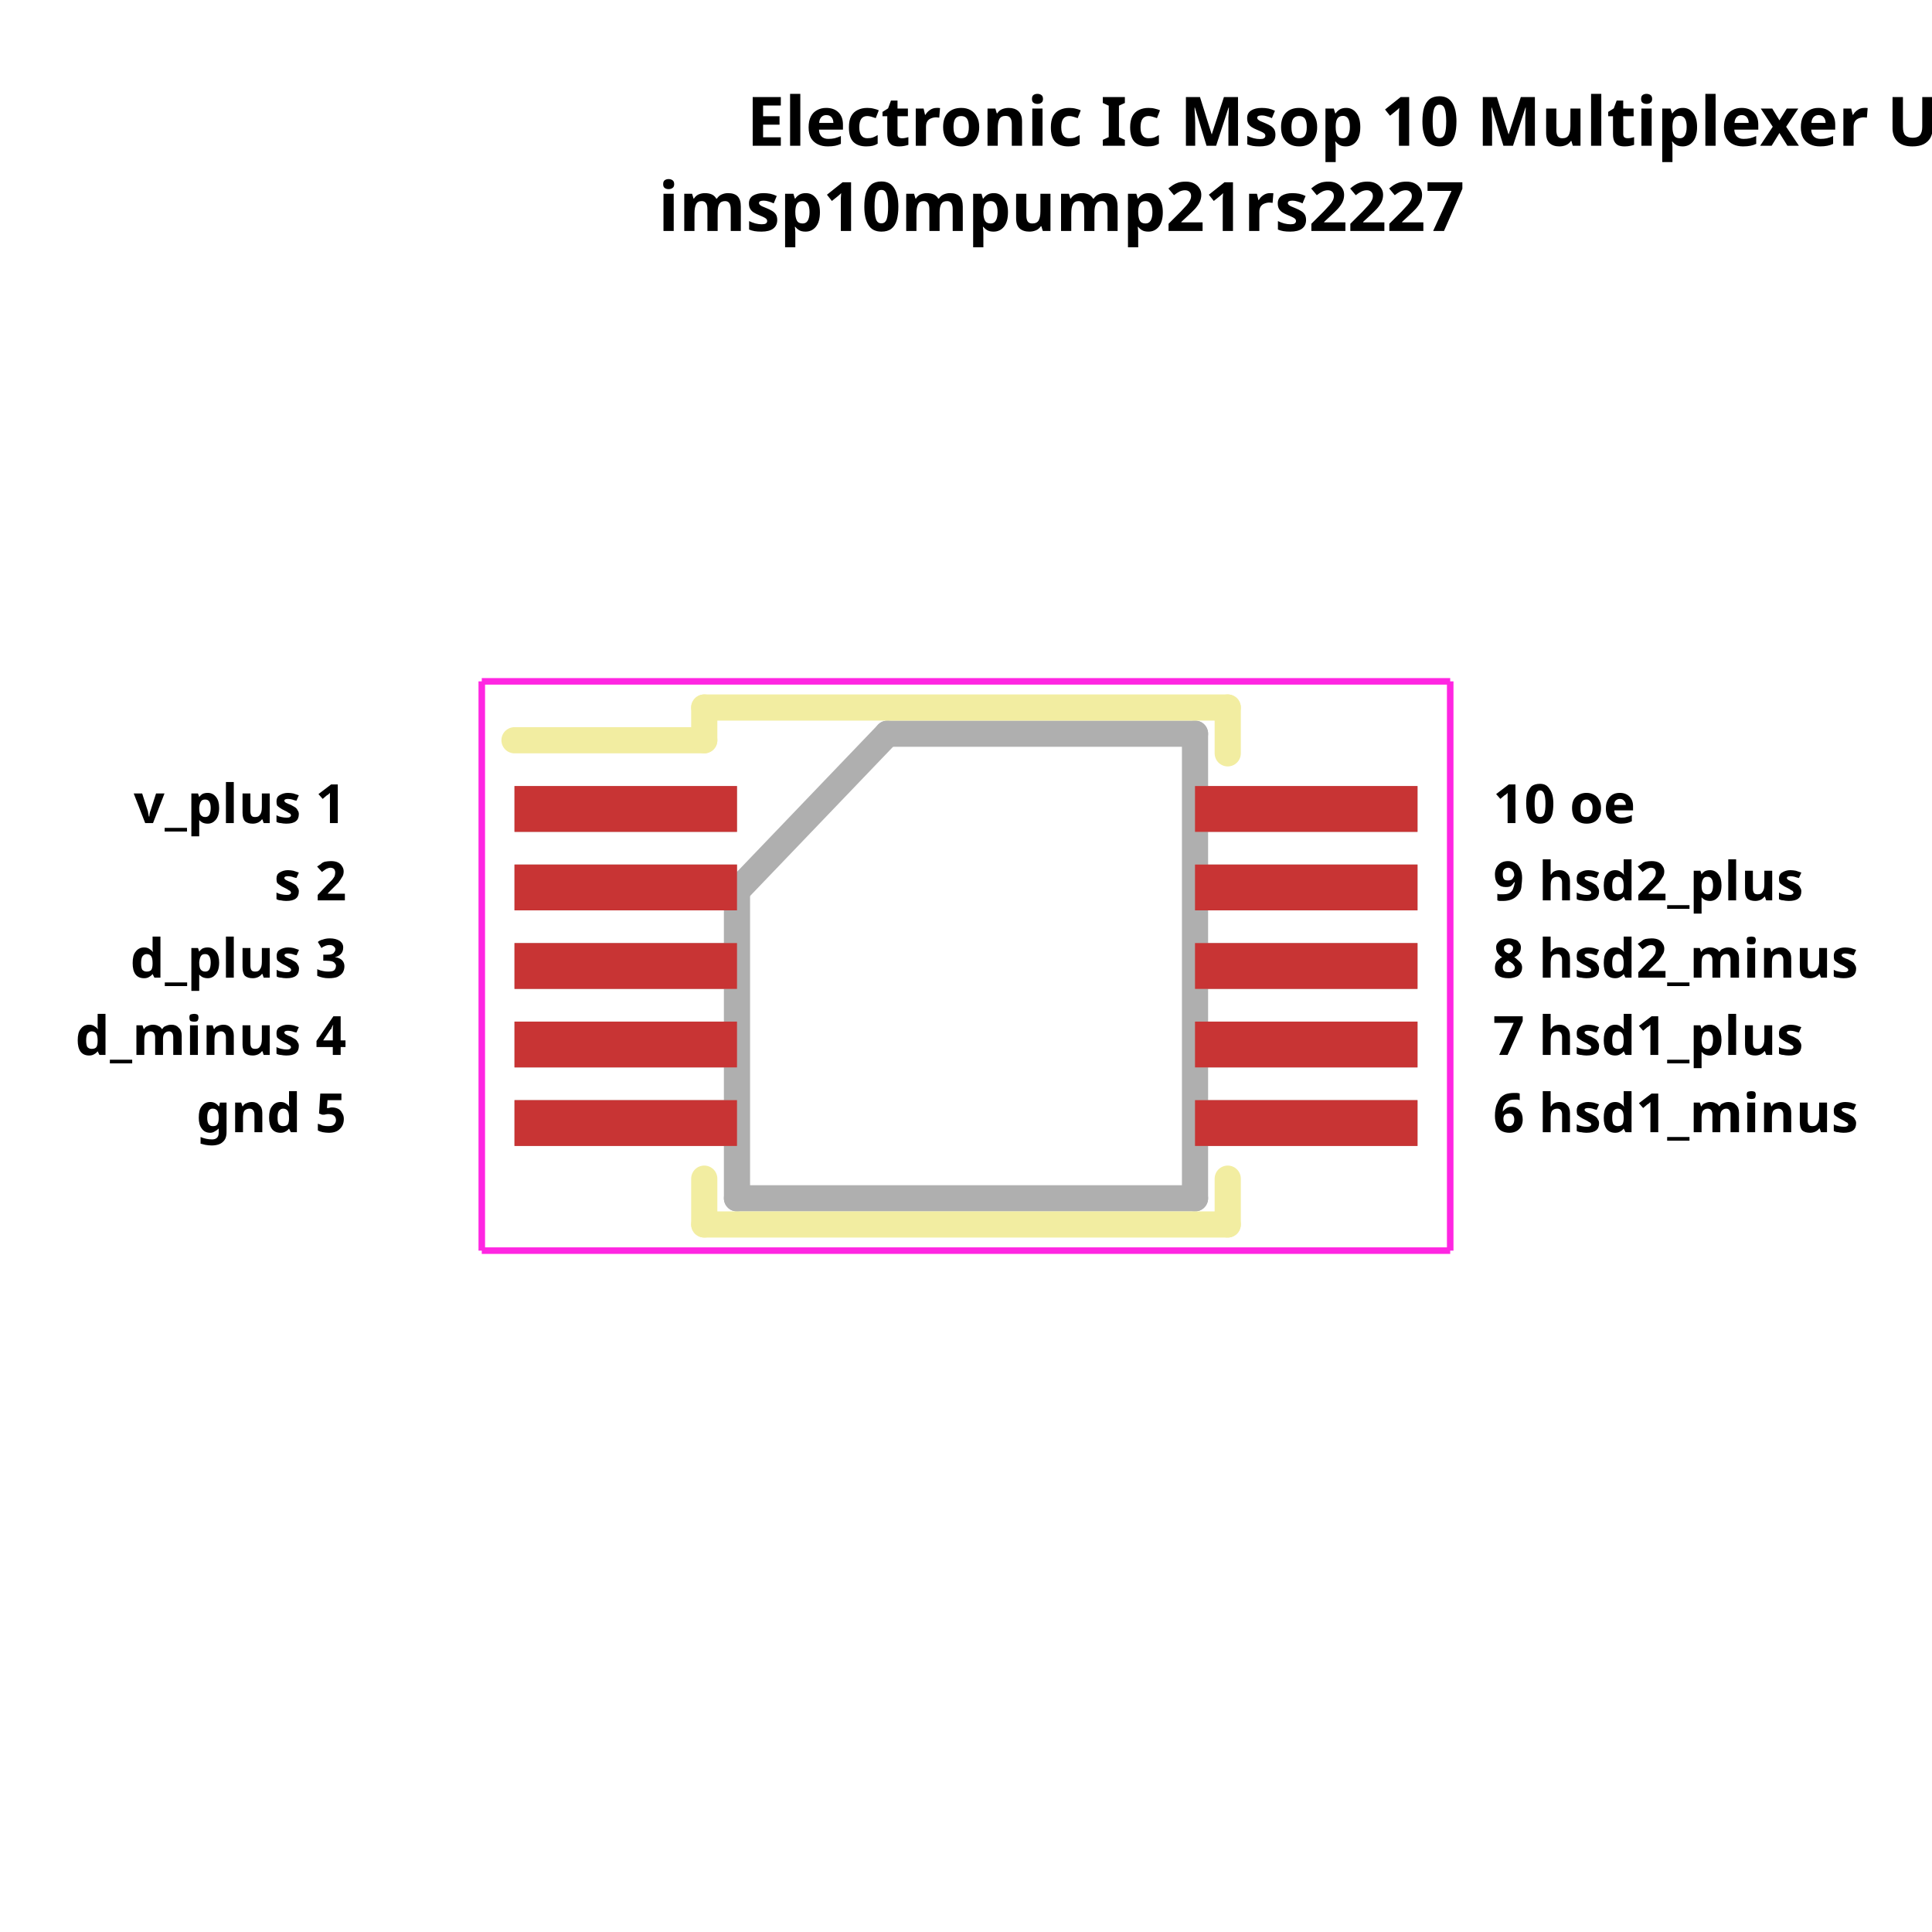
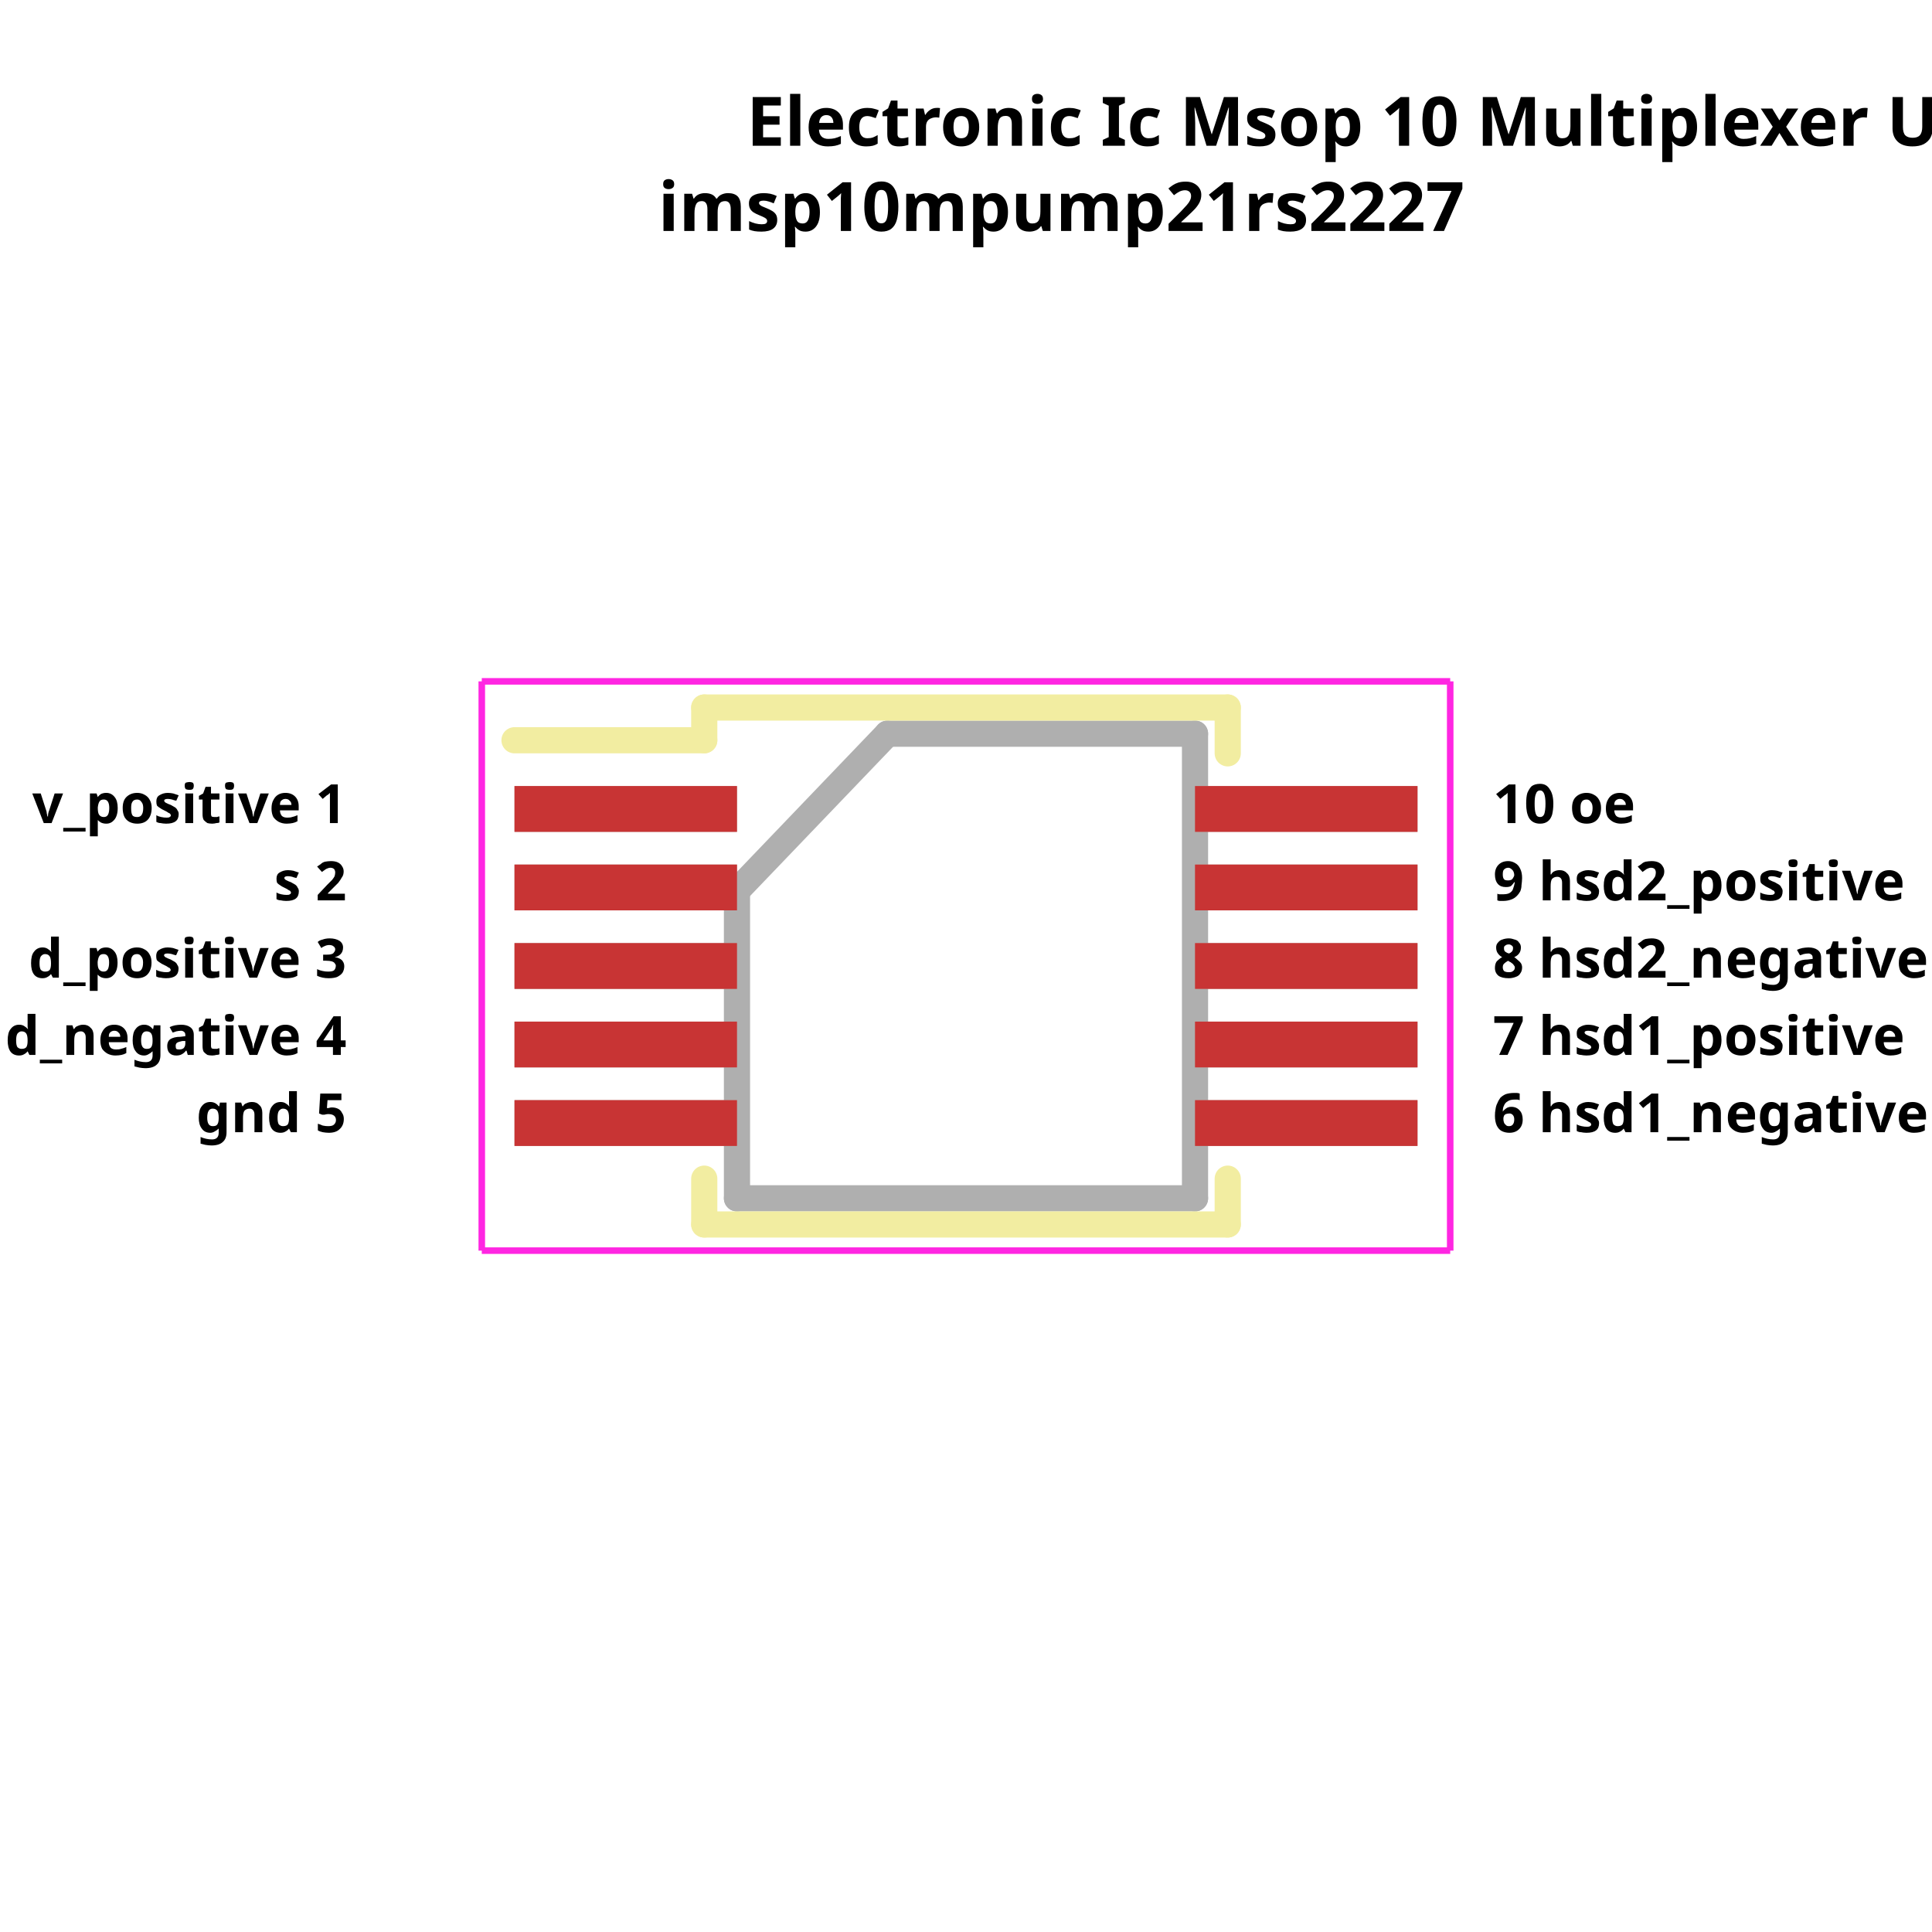
<svg xmlns="http://www.w3.org/2000/svg" width="50mm" height="50mm" viewBox="0 0 50 50" version="1.1" id="svg1">
  <defs id="defs1">
    <rect x="9.78" y="8.194" width="169.425" height="54.713" id="rect6" />
    <rect x="14.537" y="10.308" width="153.566" height="51.541" id="rect1" />
  </defs>
  <g id="layer1">
    <text xml:space="preserve" transform="scale(0.2645833)" id="text1" style="font-weight:bold;font-size:2.667px;line-height:1.25;font-family:sans-serif;-inkscape-font-specification:'sans-serif Bold';letter-spacing:0px;word-spacing:0px;white-space:pre;shape-inside:url(#rect1);display:inline" />
    <text xml:space="preserve" transform="scale(0.2645833)" id="text6" style="font-weight:bold;font-size:6.667px;line-height:1.25;font-family:sans-serif;-inkscape-font-specification:'sans-serif Bold';text-align:center;letter-spacing:0px;word-spacing:0px;white-space:pre;shape-inside:url(#rect6);display:inline" x="43.867" y="0">
      <tspan x="73.032" y="14.259" id="tspan3000">Electronic Ic Msop 10 Multiplexer Usb Multiplexer Two To One Jiangsu Runic Tech Rs2227Xn
</tspan>
      <tspan x="64.382" y="22.593" id="tspan3002">imsp10mpump21rs2227</tspan>
    </text>
    <g id="g802" transform="matrix(1.058389,0,0,1.058389,-569.0527,-395.0535)">
      <path d="M 566.88,391.2 V 402.56" style="fill:none;stroke:#afafaf;stroke-width:0.64;stroke-linecap:round;stroke-linejoin:round;stroke-miterlimit:10;stroke-dasharray:none;stroke-opacity:1" id="path804" />
    </g>
    <g id="g806" transform="matrix(1.058389,0,0,1.058389,-569.0527,-395.0535)">
      <path d="M 559.36,391.2 H 566.88" style="fill:none;stroke:#afafaf;stroke-width:0.64;stroke-linecap:round;stroke-linejoin:round;stroke-miterlimit:10;stroke-dasharray:none;stroke-opacity:1" id="path808" />
    </g>
    <g id="g810" transform="matrix(1.058389,0,0,1.058389,-569.0527,-395.0535)">
      <path d="M 566.88,402.56 H 555.68" style="fill:none;stroke:#afafaf;stroke-width:0.64;stroke-linecap:round;stroke-linejoin:round;stroke-miterlimit:10;stroke-dasharray:none;stroke-opacity:1" id="path812" />
    </g>
    <g id="g814" transform="matrix(1.058389,0,0,1.058389,-569.0527,-395.0535)">
      <path d="m 555.68,395.04 3.68,-3.84" style="fill:none;stroke:#afafaf;stroke-width:0.64;stroke-linecap:round;stroke-linejoin:round;stroke-miterlimit:10;stroke-dasharray:none;stroke-opacity:1" id="path816" />
    </g>
    <g id="g818" transform="matrix(1.058389,0,0,1.058389,-569.0527,-395.0535)">
      <path d="m 555.68,402.56 v -7.52" style="fill:none;stroke:#afafaf;stroke-width:0.64;stroke-linecap:round;stroke-linejoin:round;stroke-miterlimit:10;stroke-dasharray:none;stroke-opacity:1" id="path820" />
    </g>
    <g id="g942" transform="matrix(1.058389,0,0,1.058389,-569.0527,-395.0535)">
      <path d="M 549.44,389.92 V 403.84" style="fill:none;stroke:#ff26e2;stroke-width:0.16;stroke-linecap:butt;stroke-linejoin:miter;stroke-miterlimit:10;stroke-dasharray:none;stroke-opacity:1" id="path944" />
    </g>
    <g id="g946" transform="matrix(1.058389,0,0,1.058389,-569.0527,-395.0535)">
      <path d="M 573.12,389.92 V 403.84" style="fill:none;stroke:#ff26e2;stroke-width:0.16;stroke-linecap:butt;stroke-linejoin:miter;stroke-miterlimit:10;stroke-dasharray:none;stroke-opacity:1" id="path948" />
    </g>
    <g id="g950" transform="matrix(1.058389,0,0,1.058389,-569.0527,-395.0535)">
      <path d="m 549.44,403.84 h 23.68" style="fill:none;stroke:#ff26e2;stroke-width:0.16;stroke-linecap:butt;stroke-linejoin:miter;stroke-miterlimit:10;stroke-dasharray:none;stroke-opacity:1" id="path952" />
    </g>
    <g id="g954" transform="matrix(1.058389,0,0,1.058389,-569.0527,-395.0535)">
      <path d="m 549.44,389.92 h 23.68" style="fill:none;stroke:#ff26e2;stroke-width:0.16;stroke-linecap:butt;stroke-linejoin:miter;stroke-miterlimit:10;stroke-dasharray:none;stroke-opacity:1" id="path956" />
    </g>
    <g id="g958" transform="matrix(1.058389,0,0,1.058389,-569.0527,-395.0535)">
      <path d="m 550.24,392.48 h 5.44 v 1.12 h -5.44 z m 0,1.92 h 5.44 v 1.12 h -5.44 z m 0,1.92 h 5.44 V 397.44 h -5.44 z m 0,1.92 h 5.44 v 1.12 h -5.44 z m 0,1.92 h 5.44 v 1.12 h -5.44 z m 16.64,0 h 5.44 v 1.12 H 566.88 Z m 0,-1.92 h 5.44 v 1.12 H 566.88 Z m 0,-1.92 h 5.44 V 397.44 H 566.88 Z m 0,-1.92 h 5.44 v 1.12 H 566.88 Z m 0,-1.92 h 5.44 v 1.12 H 566.88 Z" style="fill:#b4a09a;fill-opacity:1;fill-rule:evenodd;stroke:none" id="path960" />
    </g>
    <g id="g962" transform="matrix(1.058389,0,0,1.058389,-569.0527,-395.0535)">
      <path d="m 567.68,390.56 v 1.12" style="fill:none;stroke:#f2eda1;stroke-width:0.64;stroke-linecap:round;stroke-linejoin:round;stroke-miterlimit:10;stroke-dasharray:none;stroke-opacity:1" id="path964" />
    </g>
    <g id="g966" transform="matrix(1.058389,0,0,1.058389,-569.0527,-395.0535)">
      <path d="m 554.88,403.2 v -1.12" style="fill:none;stroke:#f2eda1;stroke-width:0.64;stroke-linecap:round;stroke-linejoin:round;stroke-miterlimit:10;stroke-dasharray:none;stroke-opacity:1" id="path968" />
    </g>
    <g id="g970" transform="matrix(1.058389,0,0,1.058389,-569.0527,-395.0535)">
      <path d="m 554.88,403.2 h 12.8" style="fill:none;stroke:#f2eda1;stroke-width:0.64;stroke-linecap:round;stroke-linejoin:round;stroke-miterlimit:10;stroke-dasharray:none;stroke-opacity:1" id="path972" />
    </g>
    <g id="g974" transform="matrix(1.058389,0,0,1.058389,-569.0527,-395.0535)">
      <path d="m 567.68,403.2 v -1.12" style="fill:none;stroke:#f2eda1;stroke-width:0.64;stroke-linecap:round;stroke-linejoin:round;stroke-miterlimit:10;stroke-dasharray:none;stroke-opacity:1" id="path976" />
    </g>
    <g id="g978" transform="matrix(1.058389,0,0,1.058389,-569.0527,-395.0535)">
      <path d="m 554.88,391.36 h -4.64" style="fill:none;stroke:#f2eda1;stroke-width:0.64;stroke-linecap:round;stroke-linejoin:round;stroke-miterlimit:10;stroke-dasharray:none;stroke-opacity:1" id="path980" />
    </g>
    <g id="g982" transform="matrix(1.058389,0,0,1.058389,-569.0527,-395.0535)">
      <path d="m 554.88,390.56 h 12.8" style="fill:none;stroke:#f2eda1;stroke-width:0.64;stroke-linecap:round;stroke-linejoin:round;stroke-miterlimit:10;stroke-dasharray:none;stroke-opacity:1" id="path984" />
    </g>
    <g id="g986" transform="matrix(1.058389,0,0,1.058389,-569.0527,-395.0535)">
      <path d="m 554.88,390.56 v 0.8" style="fill:none;stroke:#f2eda1;stroke-width:0.64;stroke-linecap:round;stroke-linejoin:round;stroke-miterlimit:10;stroke-dasharray:none;stroke-opacity:1" id="path988" />
    </g>
    <path style="fill:#c83434;fill-opacity:1;fill-rule:evenodd;stroke:none;stroke-width:1.058" d="m 30.927,20.343 h 5.758 v 1.185 h -5.758 z" id="path2118" />
    <path style="fill:#c83434;fill-opacity:1;fill-rule:evenodd;stroke:none;stroke-width:1.058" d="m 30.927,22.375 h 5.758 v 1.185 h -5.758 z" id="path2116" />
    <path style="fill:#c83434;fill-opacity:1;fill-rule:evenodd;stroke:none;stroke-width:1.058" d="m 30.927,24.407 h 5.758 v 1.185 h -5.758 z" id="path2114" />
    <path style="fill:#c83434;fill-opacity:1;fill-rule:evenodd;stroke:none;stroke-width:1.058" d="m 30.927,26.439 h 5.758 v 1.185 h -5.758 z" id="path2112" />
    <path style="fill:#c83434;fill-opacity:1;fill-rule:evenodd;stroke:none;stroke-width:1.058" d="m 30.927,28.472 h 5.758 v 1.185 h -5.758 z" id="path2110" />
    <path style="fill:#c83434;fill-opacity:1;fill-rule:evenodd;stroke:none;stroke-width:1.058" d="m 13.315,28.472 h 5.758 v 1.185 h -5.758 z" id="path2108" />
    <path style="fill:#c83434;fill-opacity:1;fill-rule:evenodd;stroke:none;stroke-width:1.058" d="m 13.315,26.439 h 5.758 v 1.185 h -5.758 z" id="path2106" />
    <path style="fill:#c83434;fill-opacity:1;fill-rule:evenodd;stroke:none;stroke-width:1.058" d="m 13.315,24.407 h 5.758 v 1.185 h -5.758 z" id="path2104" />
    <path style="fill:#c83434;fill-opacity:1;fill-rule:evenodd;stroke:none;stroke-width:1.058" d="m 13.315,22.375 h 5.758 v 1.185 h -5.758 z" id="path2102" />
    <path style="fill:#c83434;fill-opacity:1;fill-rule:evenodd;stroke:none;stroke-width:1.058" d="m 13.315,20.343 h 5.758 v 1.185 h -5.758 z" id="path1040" />
    <g id="g2840" transform="translate(0.4487315)">
      <text xml:space="preserve" style="font-weight:bold;font-size:1.411px;line-height:1.25;font-family:sans-serif;-inkscape-font-specification:'sans-serif Bold';text-align:end;letter-spacing:0px;word-spacing:0px;text-anchor:end;stroke-width:0.265" x="11.091" y="21.303" id="text2">
-         <tspan id="tspan2" x="11.091" y="21.303" style="font-size:1.411px;text-align:end;text-anchor:end;stroke-width:0.265">v_plus 1</tspan>
+         <tspan id="tspan2" x="11.091" y="21.303" style="font-size:1.411px;text-align:end;text-anchor:end;stroke-width:0.265">v_positive 1</tspan>
      </text>
      <text xml:space="preserve" style="font-weight:bold;font-size:1.411px;line-height:1.25;font-family:sans-serif;-inkscape-font-specification:'sans-serif Bold';text-align:end;letter-spacing:0px;word-spacing:0px;text-anchor:end;stroke-width:0.265" x="11.091" y="23.303" id="text2122">
        <tspan id="tspan2120" x="11.091" y="23.303" style="font-size:1.411px;text-align:end;text-anchor:end;stroke-width:0.265">s 2</tspan>
      </text>
      <text xml:space="preserve" style="font-weight:bold;font-size:1.411px;line-height:1.25;font-family:sans-serif;-inkscape-font-specification:'sans-serif Bold';text-align:end;letter-spacing:0px;word-spacing:0px;text-anchor:end;stroke-width:0.265" x="11.091" y="25.303" id="text2775">
-         <tspan id="tspan2773" x="11.091" y="25.303" style="font-size:1.411px;text-align:end;text-anchor:end;stroke-width:0.265">d_plus 3</tspan>
+         <tspan id="tspan2773" x="11.091" y="25.303" style="font-size:1.411px;text-align:end;text-anchor:end;stroke-width:0.265">d_positive 3</tspan>
      </text>
      <text xml:space="preserve" style="font-weight:bold;font-size:1.411px;line-height:1.25;font-family:sans-serif;-inkscape-font-specification:'sans-serif Bold';text-align:end;letter-spacing:0px;word-spacing:0px;text-anchor:end;stroke-width:0.265" x="11.091" y="27.303" id="text2779">
-         <tspan id="tspan2777" x="11.091" y="27.303" style="font-size:1.411px;text-align:end;text-anchor:end;stroke-width:0.265">d_minus 4</tspan>
+         <tspan id="tspan2777" x="11.091" y="27.303" style="font-size:1.411px;text-align:end;text-anchor:end;stroke-width:0.265">d_negative 4</tspan>
      </text>
      <text xml:space="preserve" style="font-weight:bold;font-size:1.411px;line-height:1.25;font-family:sans-serif;-inkscape-font-specification:'sans-serif Bold';text-align:end;letter-spacing:0px;word-spacing:0px;text-anchor:end;stroke-width:0.265" x="11.091" y="29.303" id="text2783">
        <tspan id="tspan2781" x="11.091" y="29.303" style="font-size:1.411px;text-align:end;text-anchor:end;stroke-width:0.265">gnd 5</tspan>
      </text>
    </g>
    <g id="g2828">
      <g id="g2815" transform="translate(44.93476)">
        <text xml:space="preserve" style="font-weight:bold;font-size:1.411px;line-height:1.25;font-family:sans-serif;-inkscape-font-specification:'sans-serif Bold';letter-spacing:0px;word-spacing:0px;stroke-width:0.265" x="-6.294" y="21.303" id="text2787">
          <tspan id="tspan2785" x="-6.294" y="21.303" style="font-size:1.411px;stroke-width:0.265">10 oe</tspan>
        </text>
        <text xml:space="preserve" style="font-weight:bold;font-size:1.411px;line-height:1.25;font-family:sans-serif;-inkscape-font-specification:'sans-serif Bold';letter-spacing:0px;word-spacing:0px;stroke-width:0.265" x="-6.294" y="23.303" id="text2791">
-           <tspan id="tspan2789" x="-6.294" y="23.303" style="font-size:1.411px;stroke-width:0.265">9 hsd2_plus</tspan>
+           <tspan id="tspan2789" x="-6.294" y="23.303" style="font-size:1.411px;stroke-width:0.265">9 hsd2_positive</tspan>
        </text>
        <text xml:space="preserve" style="font-weight:bold;font-size:1.411px;line-height:1.25;font-family:sans-serif;-inkscape-font-specification:'sans-serif Bold';letter-spacing:0px;word-spacing:0px;stroke-width:0.265" x="-6.294" y="25.303" id="text2795">
-           <tspan id="tspan2793" x="-6.294" y="25.303" style="font-size:1.411px;stroke-width:0.265">8 hsd2_minus</tspan>
+           <tspan id="tspan2793" x="-6.294" y="25.303" style="font-size:1.411px;stroke-width:0.265">8 hsd2_negative</tspan>
        </text>
        <text xml:space="preserve" style="font-weight:bold;font-size:1.411px;line-height:1.25;font-family:sans-serif;-inkscape-font-specification:'sans-serif Bold';letter-spacing:0px;word-spacing:0px;stroke-width:0.265" x="-6.294" y="27.303" id="text2799">
-           <tspan id="tspan2797" x="-6.294" y="27.303" style="font-size:1.411px;stroke-width:0.265">7 hsd1_plus</tspan>
+           <tspan id="tspan2797" x="-6.294" y="27.303" style="font-size:1.411px;stroke-width:0.265">7 hsd1_positive</tspan>
        </text>
        <text xml:space="preserve" style="font-weight:bold;font-size:1.411px;line-height:1.25;font-family:sans-serif;-inkscape-font-specification:'sans-serif Bold';letter-spacing:0px;word-spacing:0px;stroke-width:0.265" x="-6.294" y="29.303" id="text2803">
-           <tspan id="tspan2801" x="-6.294" y="29.303" style="font-size:1.411px;stroke-width:0.265">6 hsd1_minus</tspan>
+           <tspan id="tspan2801" x="-6.294" y="29.303" style="font-size:1.411px;stroke-width:0.265">6 hsd1_negative</tspan>
        </text>
      </g>
    </g>
  </g>
</svg>
